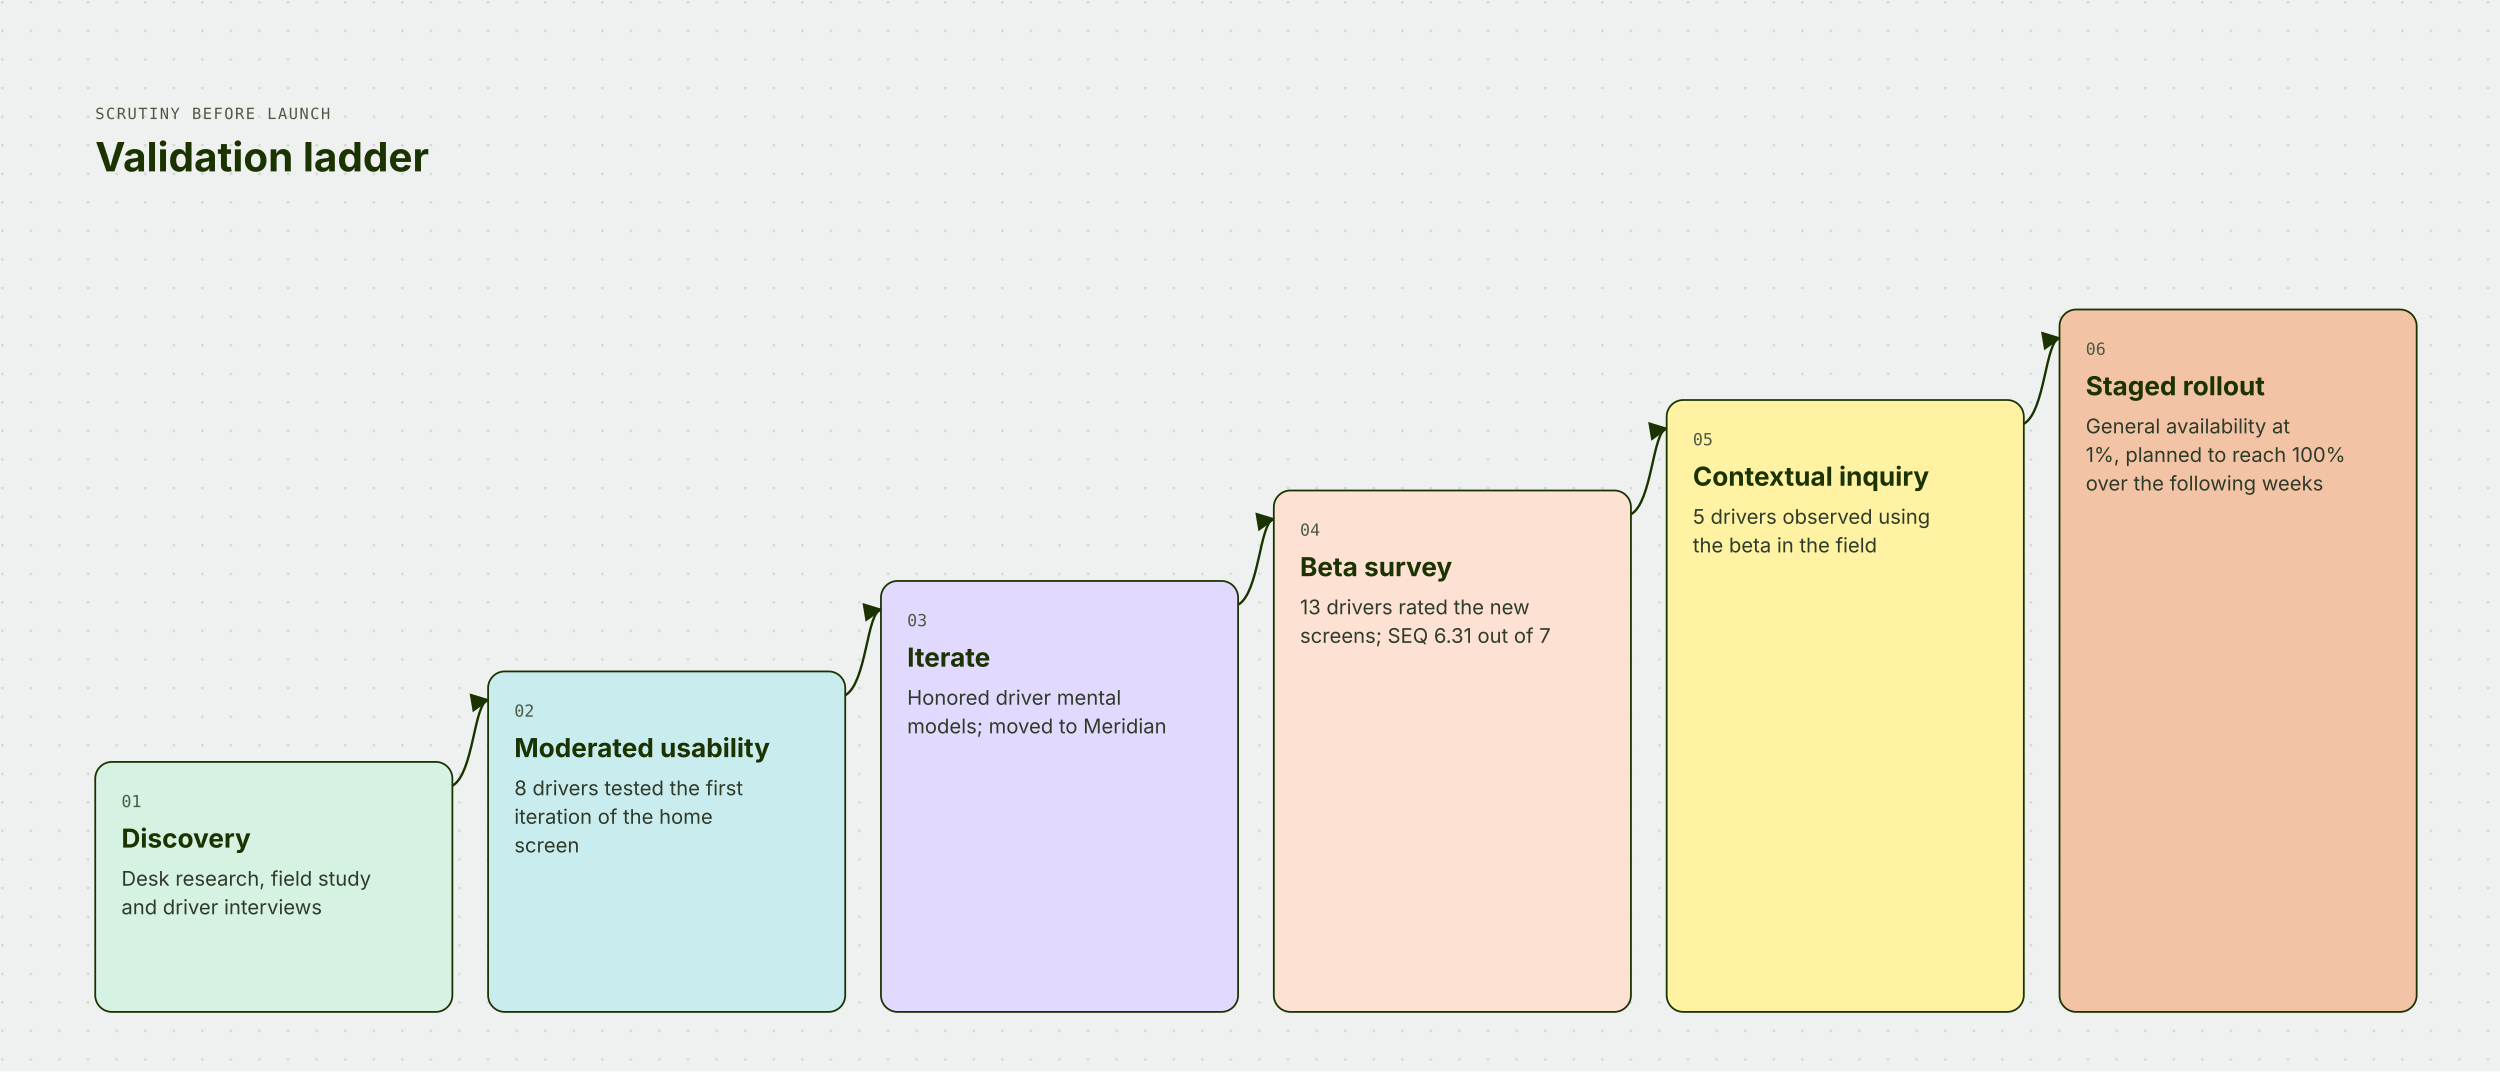
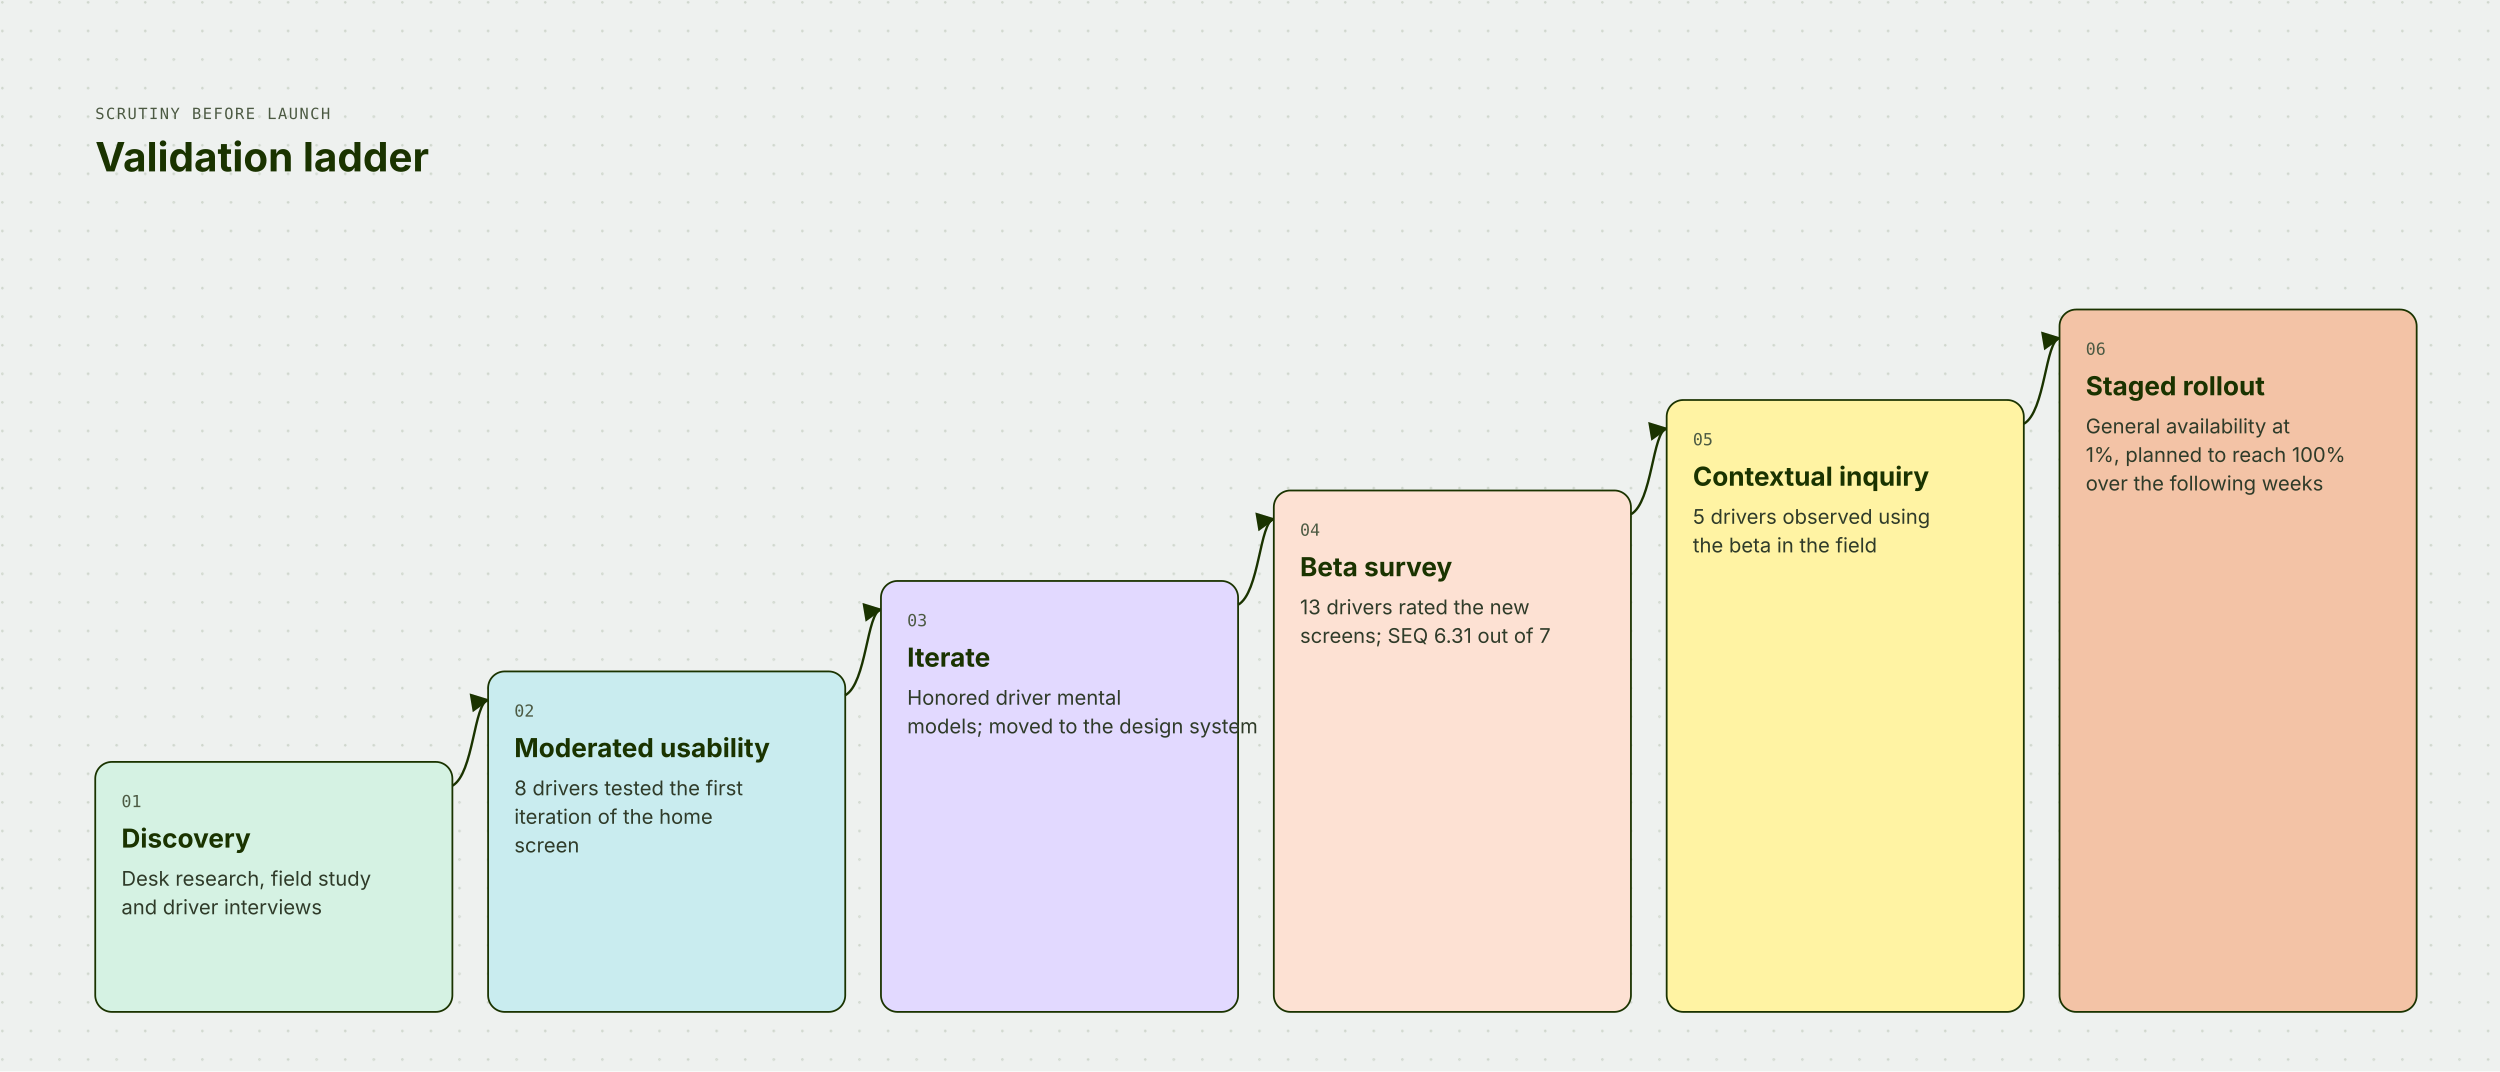
<svg xmlns="http://www.w3.org/2000/svg" width="2100" height="900" viewBox="0 0 2100 900">
  <defs>
    <marker id="ah" viewBox="0 0 10 10" refX="9" refY="5" markerWidth="8" markerHeight="8" orient="auto-start-reverse">
      <path d="M0 0 L10 5 L0 10 z" fill="#1a3300" />
    </marker>
    <pattern id="grid" width="24" height="24" patternUnits="userSpaceOnUse">
      <circle cx="2" cy="2" r="1.1" fill="#cfd6cc" />
    </pattern>
  </defs>
  <rect x="0" y="0" width="2100" height="900" rx="0" fill="#eef1ef" />
  <rect x="0" y="0" width="2100" height="900" rx="0" fill="url(#grid)" />
  <text x="80" y="100" font-family="'Roboto Mono', Menlo, monospace" font-size="13" font-weight="500" fill="#4c5a43" text-anchor="start" letter-spacing="1.2">SCRUTINY BEFORE LAUNCH</text>
  <text x="80" y="144" font-family="Inter, 'Helvetica Neue', Arial, sans-serif" font-size="34" font-weight="700" fill="#1a3300" text-anchor="start">Validation ladder</text>
  <rect x="80" y="640" width="300" height="210" rx="14" fill="#d5f2e3" stroke="#1a3300" stroke-width="1.5" />
  <text x="102" y="678" font-family="'Roboto Mono', Menlo, monospace" font-size="14" font-weight="500" fill="#4c5a43" text-anchor="start">01</text>
  <text x="102" y="712" font-family="Inter, 'Helvetica Neue', Arial, sans-serif" font-size="22" font-weight="700" fill="#1a3300" text-anchor="start">Discovery</text>
  <text x="102" y="744" font-family="Inter, 'Helvetica Neue', Arial, sans-serif" font-size="17" font-weight="400" fill="#2f3b29" text-anchor="start">Desk research, field study</text>
  <text x="102" y="768" font-family="Inter, 'Helvetica Neue', Arial, sans-serif" font-size="17" font-weight="400" fill="#2f3b29" text-anchor="start">and driver interviews</text>
  <path d="M380 660 C 398 650, 398 590, 410 588" stroke="#1a3300" stroke-width="2" fill="none" marker-end="url(#ah)" />
  <rect x="410" y="564" width="300" height="286" rx="14" fill="#c9ecef" stroke="#1a3300" stroke-width="1.5" />
  <text x="432" y="602" font-family="'Roboto Mono', Menlo, monospace" font-size="14" font-weight="500" fill="#4c5a43" text-anchor="start">02</text>
  <text x="432" y="636" font-family="Inter, 'Helvetica Neue', Arial, sans-serif" font-size="22" font-weight="700" fill="#1a3300" text-anchor="start">Moderated usability</text>
  <text x="432" y="668" font-family="Inter, 'Helvetica Neue', Arial, sans-serif" font-size="17" font-weight="400" fill="#2f3b29" text-anchor="start">8 drivers tested the first</text>
  <text x="432" y="692" font-family="Inter, 'Helvetica Neue', Arial, sans-serif" font-size="17" font-weight="400" fill="#2f3b29" text-anchor="start">iteration of the home</text>
  <text x="432" y="716" font-family="Inter, 'Helvetica Neue', Arial, sans-serif" font-size="17" font-weight="400" fill="#2f3b29" text-anchor="start">screen</text>
  <path d="M710 584 C 728 574, 728 514, 740 512" stroke="#1a3300" stroke-width="2" fill="none" marker-end="url(#ah)" />
  <rect x="740" y="488" width="300" height="362" rx="14" fill="#e2d9ff" stroke="#1a3300" stroke-width="1.5" />
  <text x="762" y="526" font-family="'Roboto Mono', Menlo, monospace" font-size="14" font-weight="500" fill="#4c5a43" text-anchor="start">03</text>
  <text x="762" y="560" font-family="Inter, 'Helvetica Neue', Arial, sans-serif" font-size="22" font-weight="700" fill="#1a3300" text-anchor="start">Iterate</text>
  <text x="762" y="592" font-family="Inter, 'Helvetica Neue', Arial, sans-serif" font-size="17" font-weight="400" fill="#2f3b29" text-anchor="start">Honored driver mental</text>
-   <text x="762" y="616" font-family="Inter, 'Helvetica Neue', Arial, sans-serif" font-size="17" font-weight="400" fill="#2f3b29" text-anchor="start">models; moved to Meridian</text>
+   <text x="762" y="616" font-family="Inter, 'Helvetica Neue', Arial, sans-serif" font-size="17" font-weight="400" fill="#2f3b29" text-anchor="start">models; moved to the design system</text>
  <path d="M1040 508 C 1058 498, 1058 438, 1070 436" stroke="#1a3300" stroke-width="2" fill="none" marker-end="url(#ah)" />
  <rect x="1070" y="412" width="300" height="438" rx="14" fill="#fde1d3" stroke="#1a3300" stroke-width="1.5" />
  <text x="1092" y="450" font-family="'Roboto Mono', Menlo, monospace" font-size="14" font-weight="500" fill="#4c5a43" text-anchor="start">04</text>
  <text x="1092" y="484" font-family="Inter, 'Helvetica Neue', Arial, sans-serif" font-size="22" font-weight="700" fill="#1a3300" text-anchor="start">Beta survey</text>
  <text x="1092" y="516" font-family="Inter, 'Helvetica Neue', Arial, sans-serif" font-size="17" font-weight="400" fill="#2f3b29" text-anchor="start">13 drivers rated the new</text>
  <text x="1092" y="540" font-family="Inter, 'Helvetica Neue', Arial, sans-serif" font-size="17" font-weight="400" fill="#2f3b29" text-anchor="start">screens; SEQ 6.31 out of 7</text>
  <path d="M1370 432 C 1388 422, 1388 362, 1400 360" stroke="#1a3300" stroke-width="2" fill="none" marker-end="url(#ah)" />
  <rect x="1400" y="336" width="300" height="514" rx="14" fill="#fff3a3" stroke="#1a3300" stroke-width="1.5" />
  <text x="1422" y="374" font-family="'Roboto Mono', Menlo, monospace" font-size="14" font-weight="500" fill="#4c5a43" text-anchor="start">05</text>
  <text x="1422" y="408" font-family="Inter, 'Helvetica Neue', Arial, sans-serif" font-size="22" font-weight="700" fill="#1a3300" text-anchor="start">Contextual inquiry</text>
  <text x="1422" y="440" font-family="Inter, 'Helvetica Neue', Arial, sans-serif" font-size="17" font-weight="400" fill="#2f3b29" text-anchor="start">5 drivers observed using</text>
  <text x="1422" y="464" font-family="Inter, 'Helvetica Neue', Arial, sans-serif" font-size="17" font-weight="400" fill="#2f3b29" text-anchor="start">the beta in the field</text>
  <path d="M1700 356 C 1718 346, 1718 286, 1730 284" stroke="#1a3300" stroke-width="2" fill="none" marker-end="url(#ah)" />
  <rect x="1730" y="260" width="300" height="590" rx="14" fill="#f3c3a6" stroke="#1a3300" stroke-width="1.5" />
  <text x="1752" y="298" font-family="'Roboto Mono', Menlo, monospace" font-size="14" font-weight="500" fill="#4c5a43" text-anchor="start">06</text>
  <text x="1752" y="332" font-family="Inter, 'Helvetica Neue', Arial, sans-serif" font-size="22" font-weight="700" fill="#1a3300" text-anchor="start">Staged rollout</text>
  <text x="1752" y="364" font-family="Inter, 'Helvetica Neue', Arial, sans-serif" font-size="17" font-weight="400" fill="#2f3b29" text-anchor="start">General availability at</text>
  <text x="1752" y="388" font-family="Inter, 'Helvetica Neue', Arial, sans-serif" font-size="17" font-weight="400" fill="#2f3b29" text-anchor="start">1%, planned to reach 100%</text>
  <text x="1752" y="412" font-family="Inter, 'Helvetica Neue', Arial, sans-serif" font-size="17" font-weight="400" fill="#2f3b29" text-anchor="start">over the following weeks</text>
</svg>
